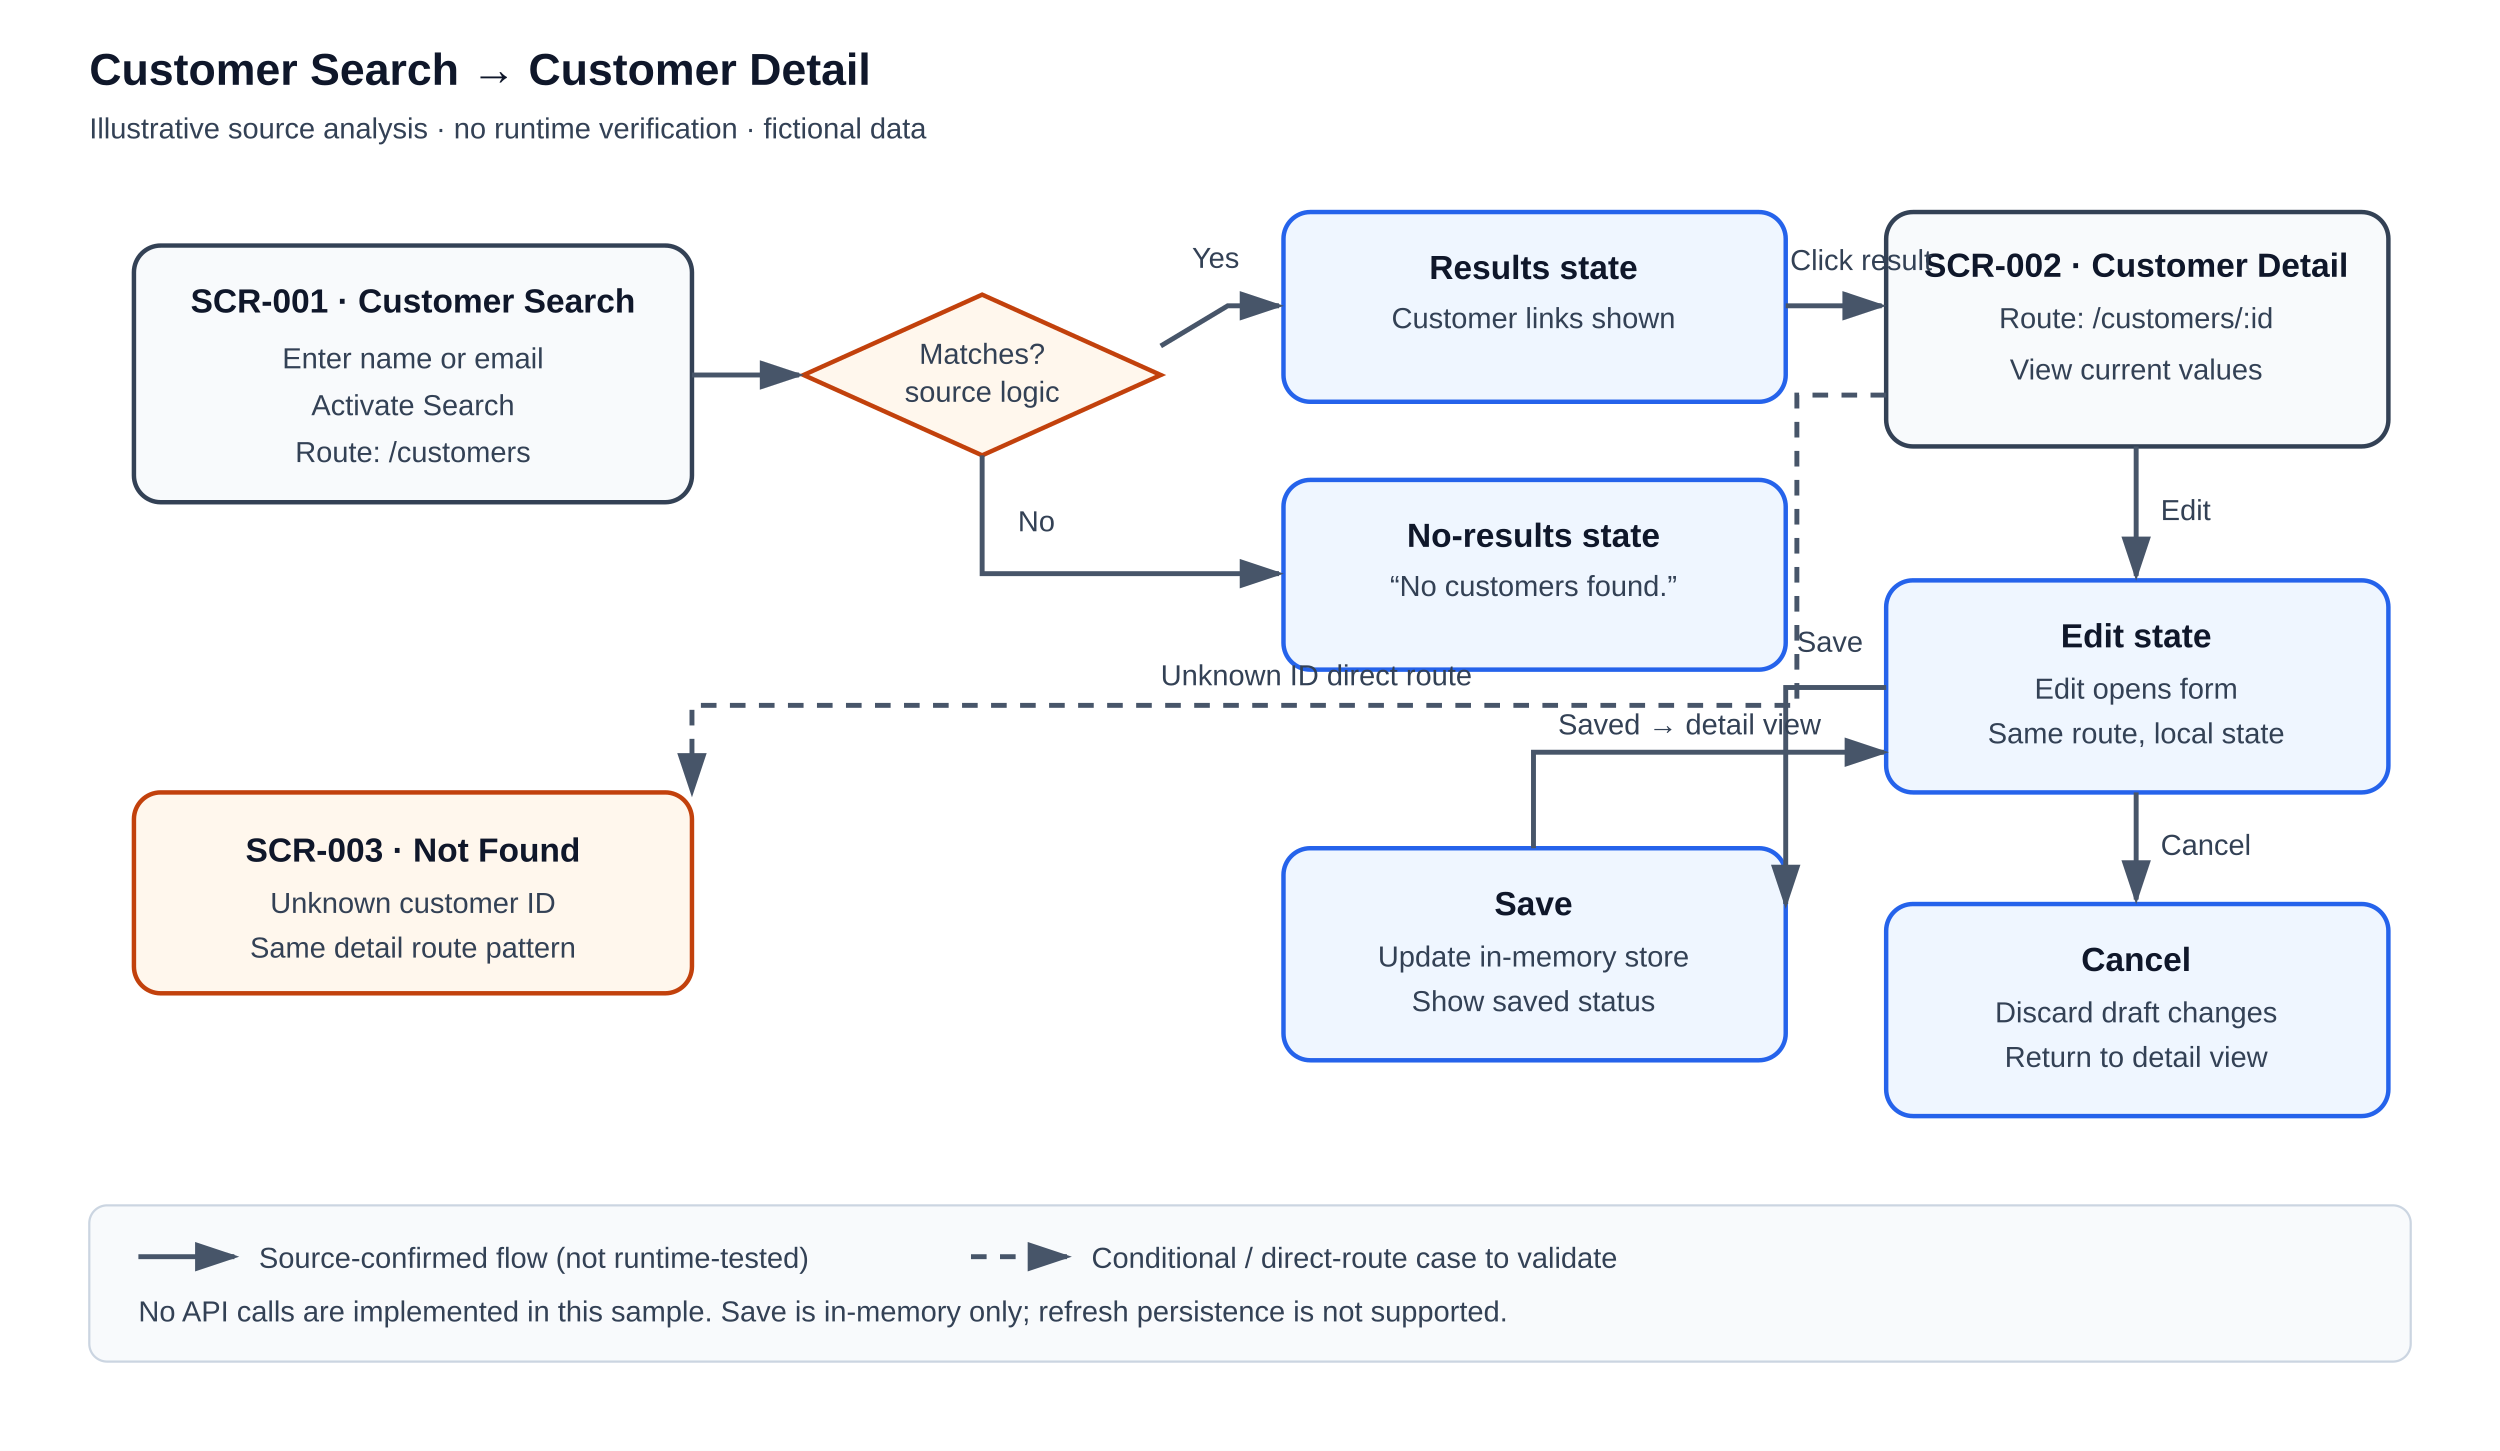
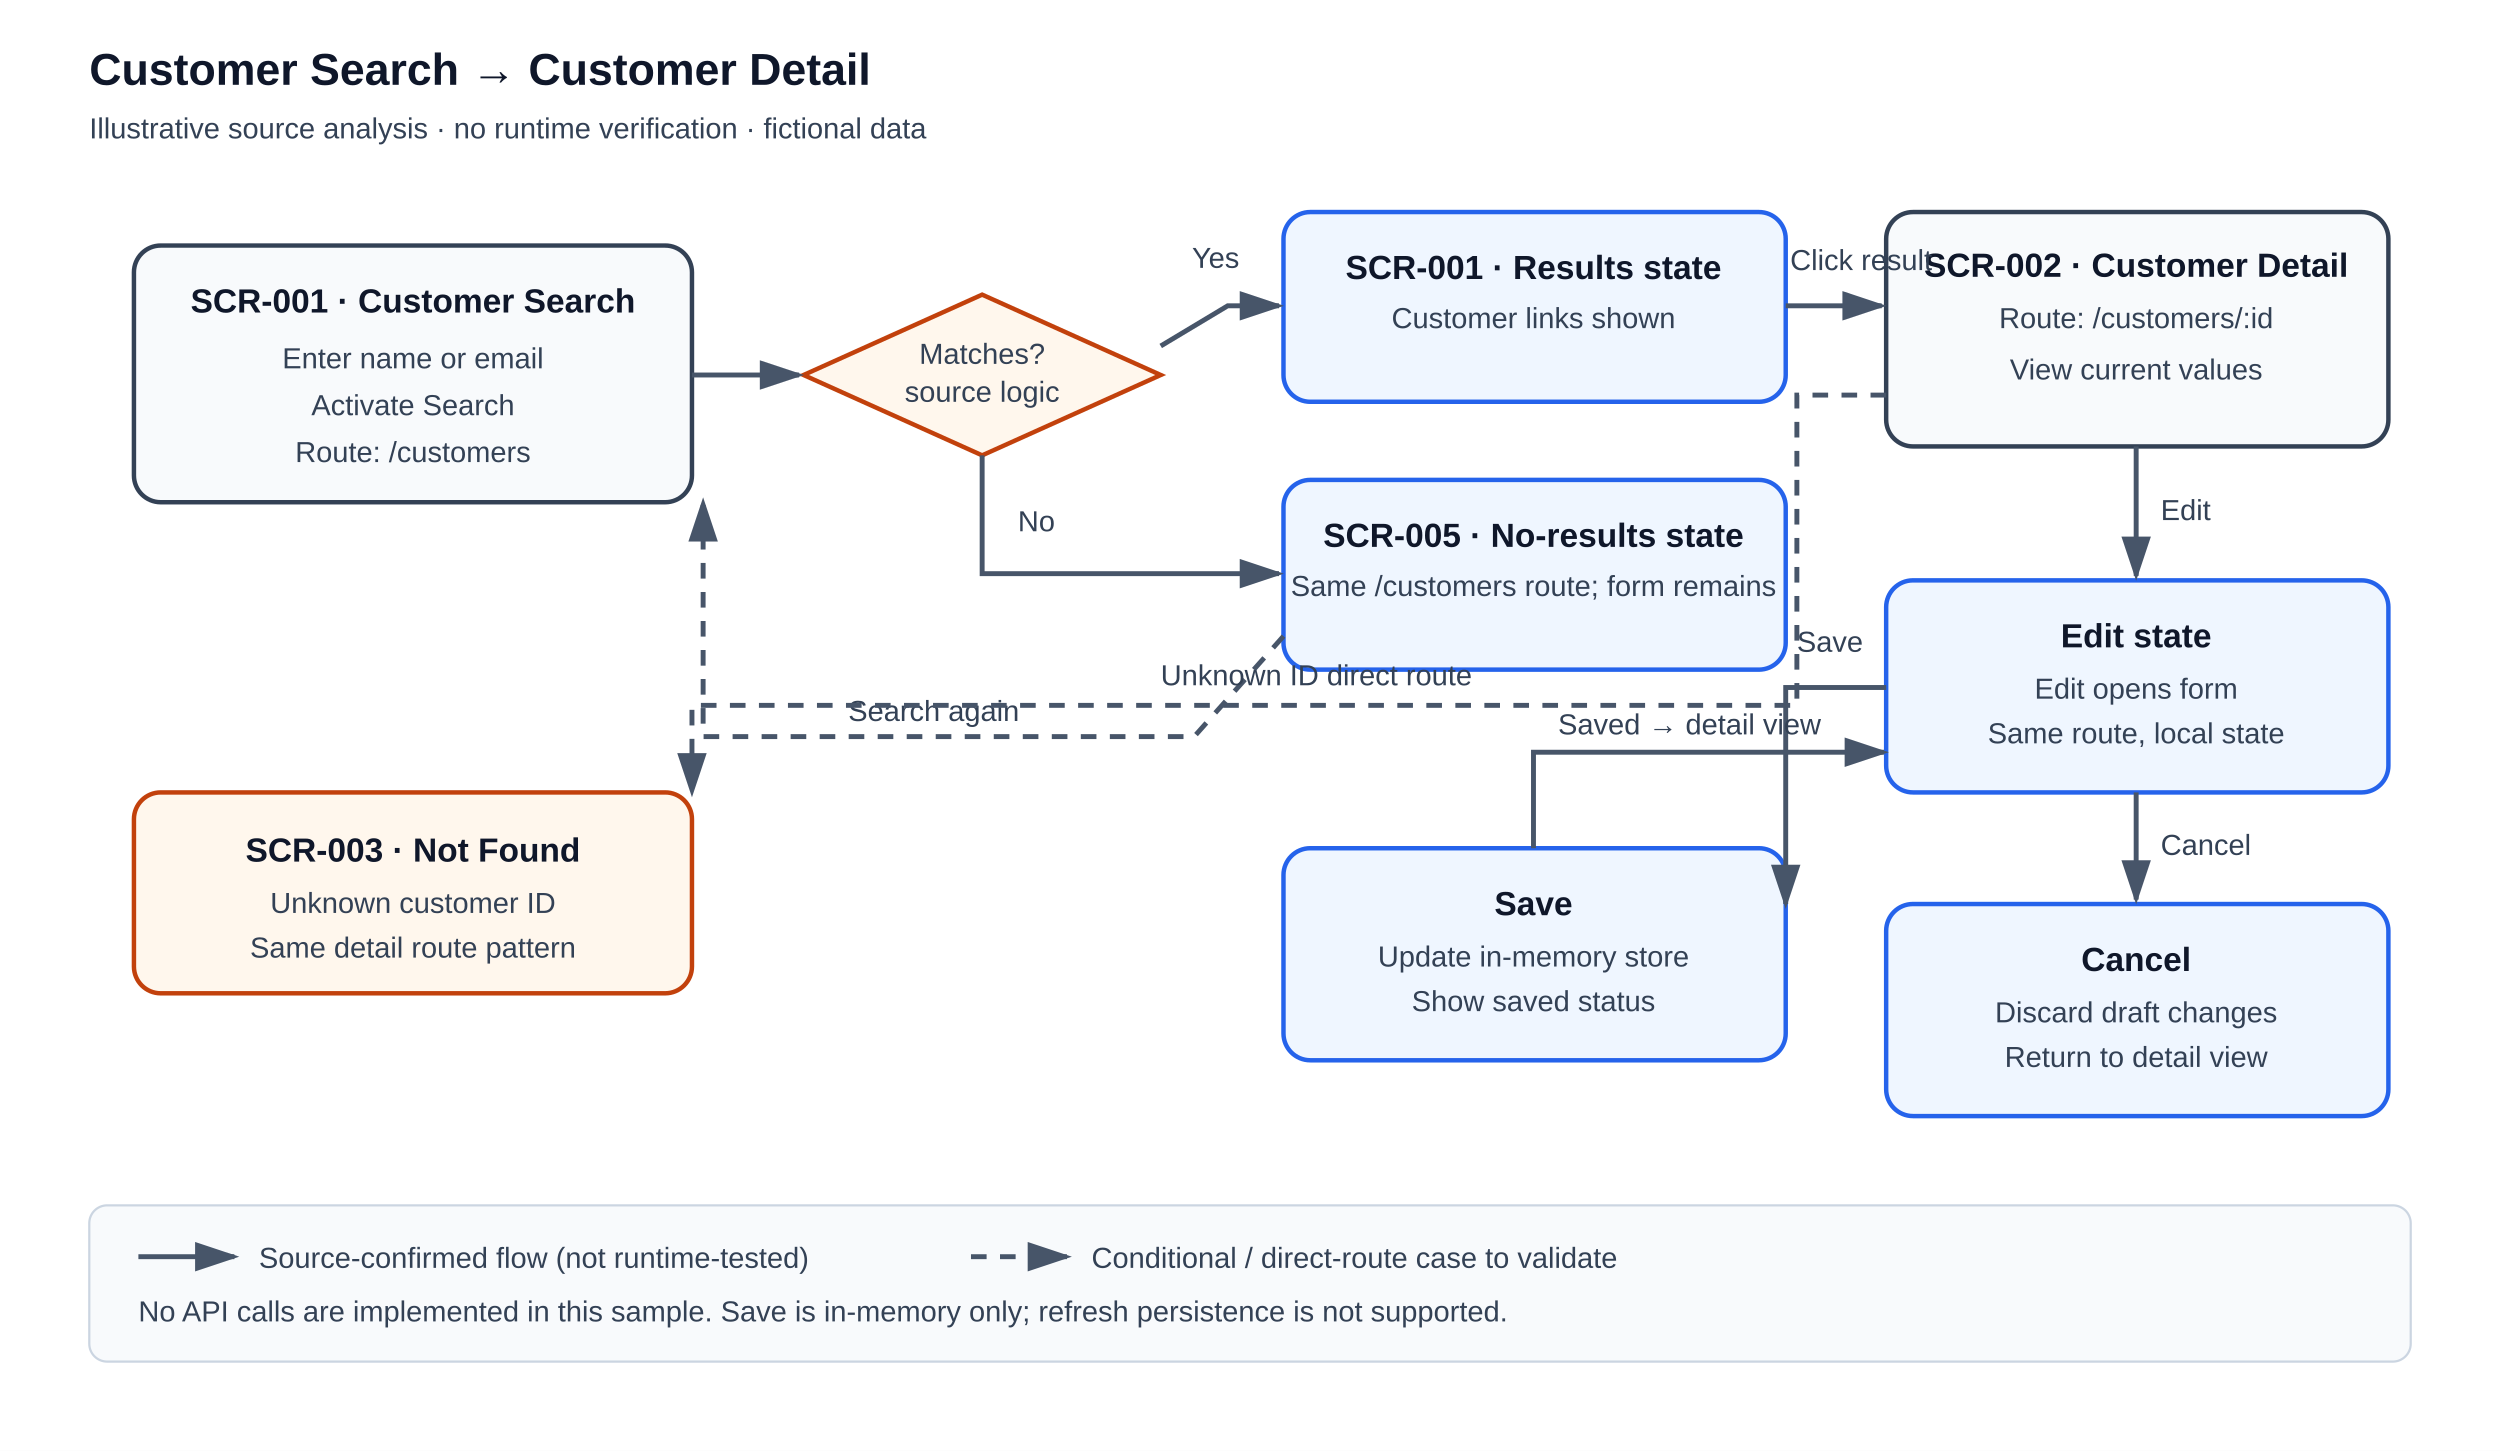
<svg xmlns="http://www.w3.org/2000/svg" width="1120" height="650" viewBox="0 0 1120 650" role="img" aria-labelledby="title desc">
  <defs>
    <marker id="arrow" markerWidth="10" markerHeight="10" refX="8" refY="3" orient="auto">
      <path d="M0,0 L0,6 L9,3 z" fill="#475569" />
    </marker>
    <style>
      .node { fill: #f8fafc; stroke: #334155; stroke-width: 2; rx: 12; }
      .state { fill: #eff6ff; stroke: #2563eb; stroke-width: 2; rx: 12; }
      .branch { fill: #fff7ed; stroke: #c2410c; stroke-width: 2; }
      .edge { fill: none; stroke: #475569; stroke-width: 2.2; marker-end: url(#arrow); }
      .dashed { stroke-dasharray: 7 6; }
      .head { font: 700 20px Arial, sans-serif; fill: #0f172a; }
      .label { font: 600 15px Arial, sans-serif; fill: #0f172a; }
      .small { font: 13px Arial, sans-serif; fill: #334155; }
      .legend { font: 13px Arial, sans-serif; fill: #334155; }
    </style>
  </defs>
  <rect x="0" y="0" width="1120" height="650" fill="#ffffff" />
  <text x="40" y="38" class="head">Customer Search → Customer Detail</text>
  <text x="40" y="62" class="small">Illustrative source analysis · no runtime verification · fictional data</text>
  <rect class="node" x="60" y="110" width="250" height="115" />
  <text x="185" y="140" text-anchor="middle" class="label">SCR-001 · Customer Search</text>
  <text x="185" y="165" text-anchor="middle" class="small">Enter name or email</text>
  <text x="185" y="186" text-anchor="middle" class="small">Activate Search</text>
  <text x="185" y="207" text-anchor="middle" class="small">Route: /customers</text>
  <polygon class="branch" points="440,132 520,168 440,204 360,168" />
  <text x="440" y="163" text-anchor="middle" class="small">Matches?</text>
  <text x="440" y="180" text-anchor="middle" class="small">source logic</text>
  <rect class="state" x="575" y="95" width="225" height="85" />
-   <text x="687" y="125" text-anchor="middle" class="label">Results state</text>
+   <text x="687" y="125" text-anchor="middle" class="label">SCR-001 · Results state</text>
  <text x="687" y="147" text-anchor="middle" class="small">Customer links shown</text>
  <rect class="state" x="575" y="215" width="225" height="85" />
-   <text x="687" y="245" text-anchor="middle" class="label">No-results state</text>
-   <text x="687" y="267" text-anchor="middle" class="small">“No customers found.”</text>
+   <text x="687" y="245" text-anchor="middle" class="label">SCR-005 · No-results state</text>
+   <text x="687" y="267" text-anchor="middle" class="small">Same /customers route; form remains</text>
  <rect class="node" x="845" y="95" width="225" height="105" />
  <text x="957" y="124" text-anchor="middle" class="label">SCR-002 · Customer Detail</text>
  <text x="957" y="147" text-anchor="middle" class="small">Route: /customers/:id</text>
  <text x="957" y="170" text-anchor="middle" class="small">View current values</text>
  <rect class="state" x="845" y="260" width="225" height="95" />
  <text x="957" y="290" text-anchor="middle" class="label">Edit state</text>
  <text x="957" y="313" text-anchor="middle" class="small">Edit opens form</text>
  <text x="957" y="333" text-anchor="middle" class="small">Same route, local state</text>
  <rect class="state" x="575" y="380" width="225" height="95" />
  <text x="687" y="410" text-anchor="middle" class="label">Save</text>
  <text x="687" y="433" text-anchor="middle" class="small">Update in-memory store</text>
  <text x="687" y="453" text-anchor="middle" class="small">Show saved status</text>
  <rect class="state" x="845" y="405" width="225" height="95" />
  <text x="957" y="435" text-anchor="middle" class="label">Cancel</text>
  <text x="957" y="458" text-anchor="middle" class="small">Discard draft changes</text>
  <text x="957" y="478" text-anchor="middle" class="small">Return to detail view</text>
  <rect class="branch" x="60" y="355" width="250" height="90" rx="12" />
  <text x="185" y="386" text-anchor="middle" class="label">SCR-003 · Not Found</text>
  <text x="185" y="409" text-anchor="middle" class="small">Unknown customer ID</text>
  <text x="185" y="429" text-anchor="middle" class="small">Same detail route pattern</text>
  <path class="edge" d="M310 168 L358 168" />
  <path class="edge" d="M520 155 L550 137 L573 137" />
  <text x="534" y="120" class="small">Yes</text>
  <path class="edge" d="M440 204 L440 257 L573 257" />
+   <path class="edge dashed" d="M575 285 L535 330 L315 330 L315 225" />
+   <text x="380" y="323" class="small">Search again</text>
  <text x="456" y="238" class="small">No</text>
  <path class="edge" d="M800 137 L843 137" />
  <text x="802" y="121" class="small">Click result</text>
  <path class="edge dashed" d="M845 177 L805 177 L805 316 L310 316 L310 355" />
  <text x="520" y="307" class="small">Unknown ID direct route</text>
  <path class="edge" d="M957 200 L957 258" />
  <text x="968" y="233" class="small">Edit</text>
  <path class="edge" d="M845 308 L800 308 L800 405" />
  <text x="805" y="292" class="small">Save</text>
  <path class="edge" d="M957 355 L957 403" />
  <text x="968" y="383" class="small">Cancel</text>
  <path class="edge" d="M687 380 L687 337 L844 337" />
  <text x="698" y="329" class="small">Saved → detail view</text>
  <rect x="40" y="540" width="1040" height="70" fill="#f8fafc" stroke="#cbd5e1" rx="8" />
  <line x1="62" y1="563" x2="105" y2="563" class="edge" />
  <text x="116" y="568" class="legend">Source-confirmed flow (not runtime-tested)</text>
  <line x1="435" y1="563" x2="478" y2="563" class="edge dashed" />
  <text x="489" y="568" class="legend">Conditional / direct-route case to validate</text>
  <text x="62" y="592" class="legend">No API calls are implemented in this sample. Save is in-memory only; refresh persistence is not supported.</text>
</svg>
